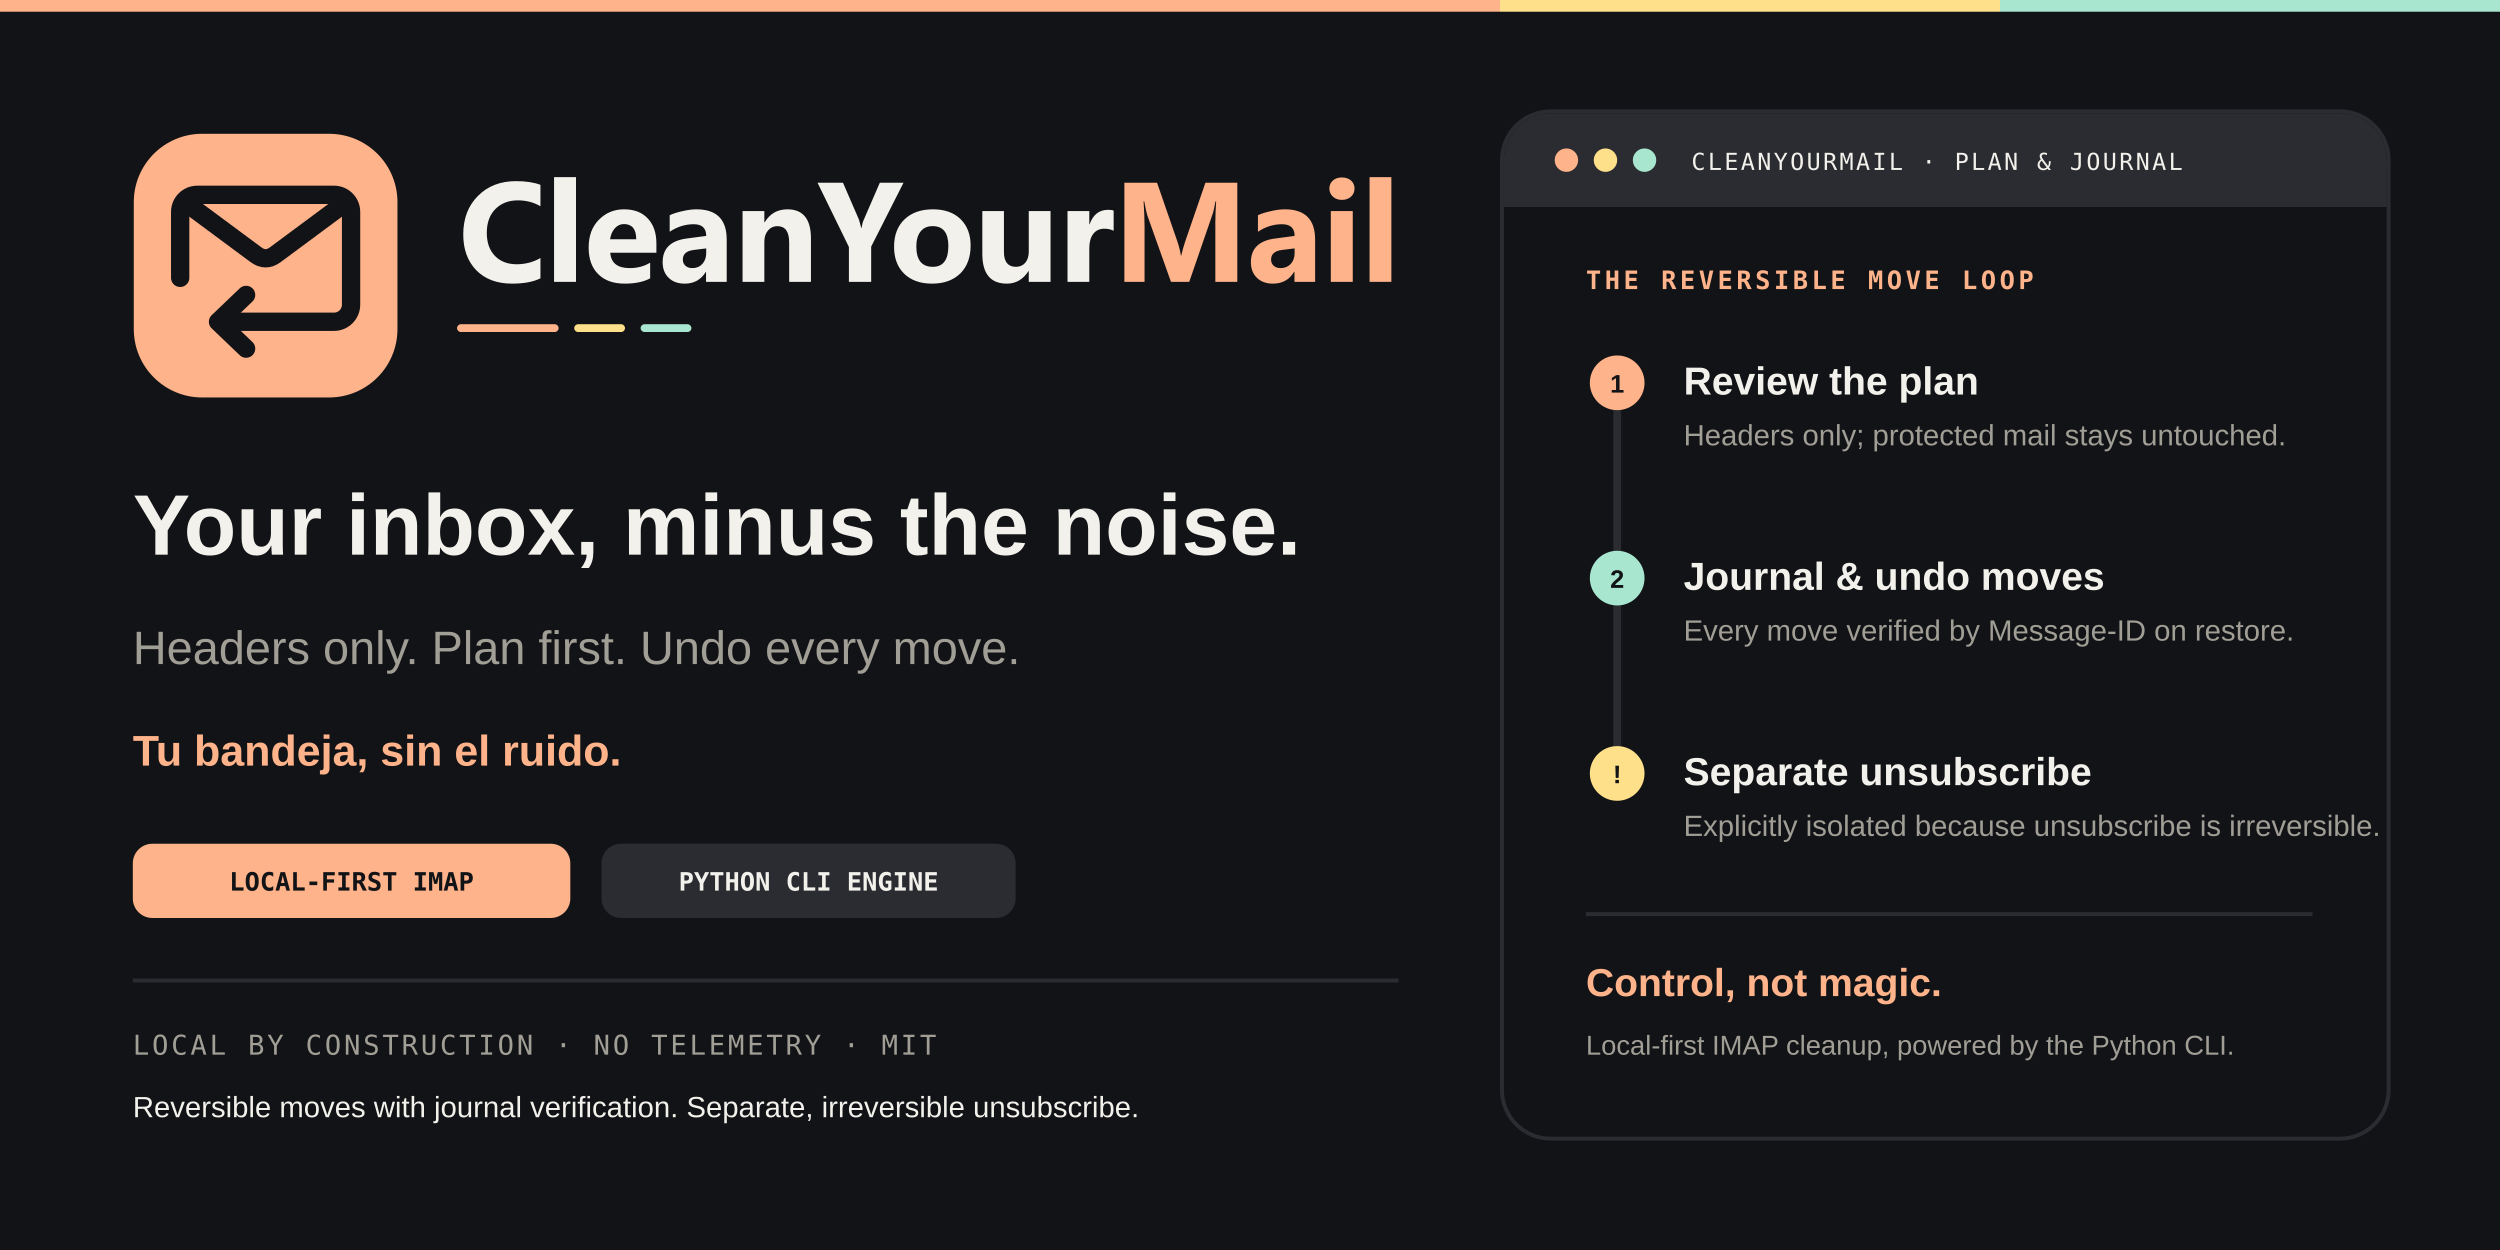
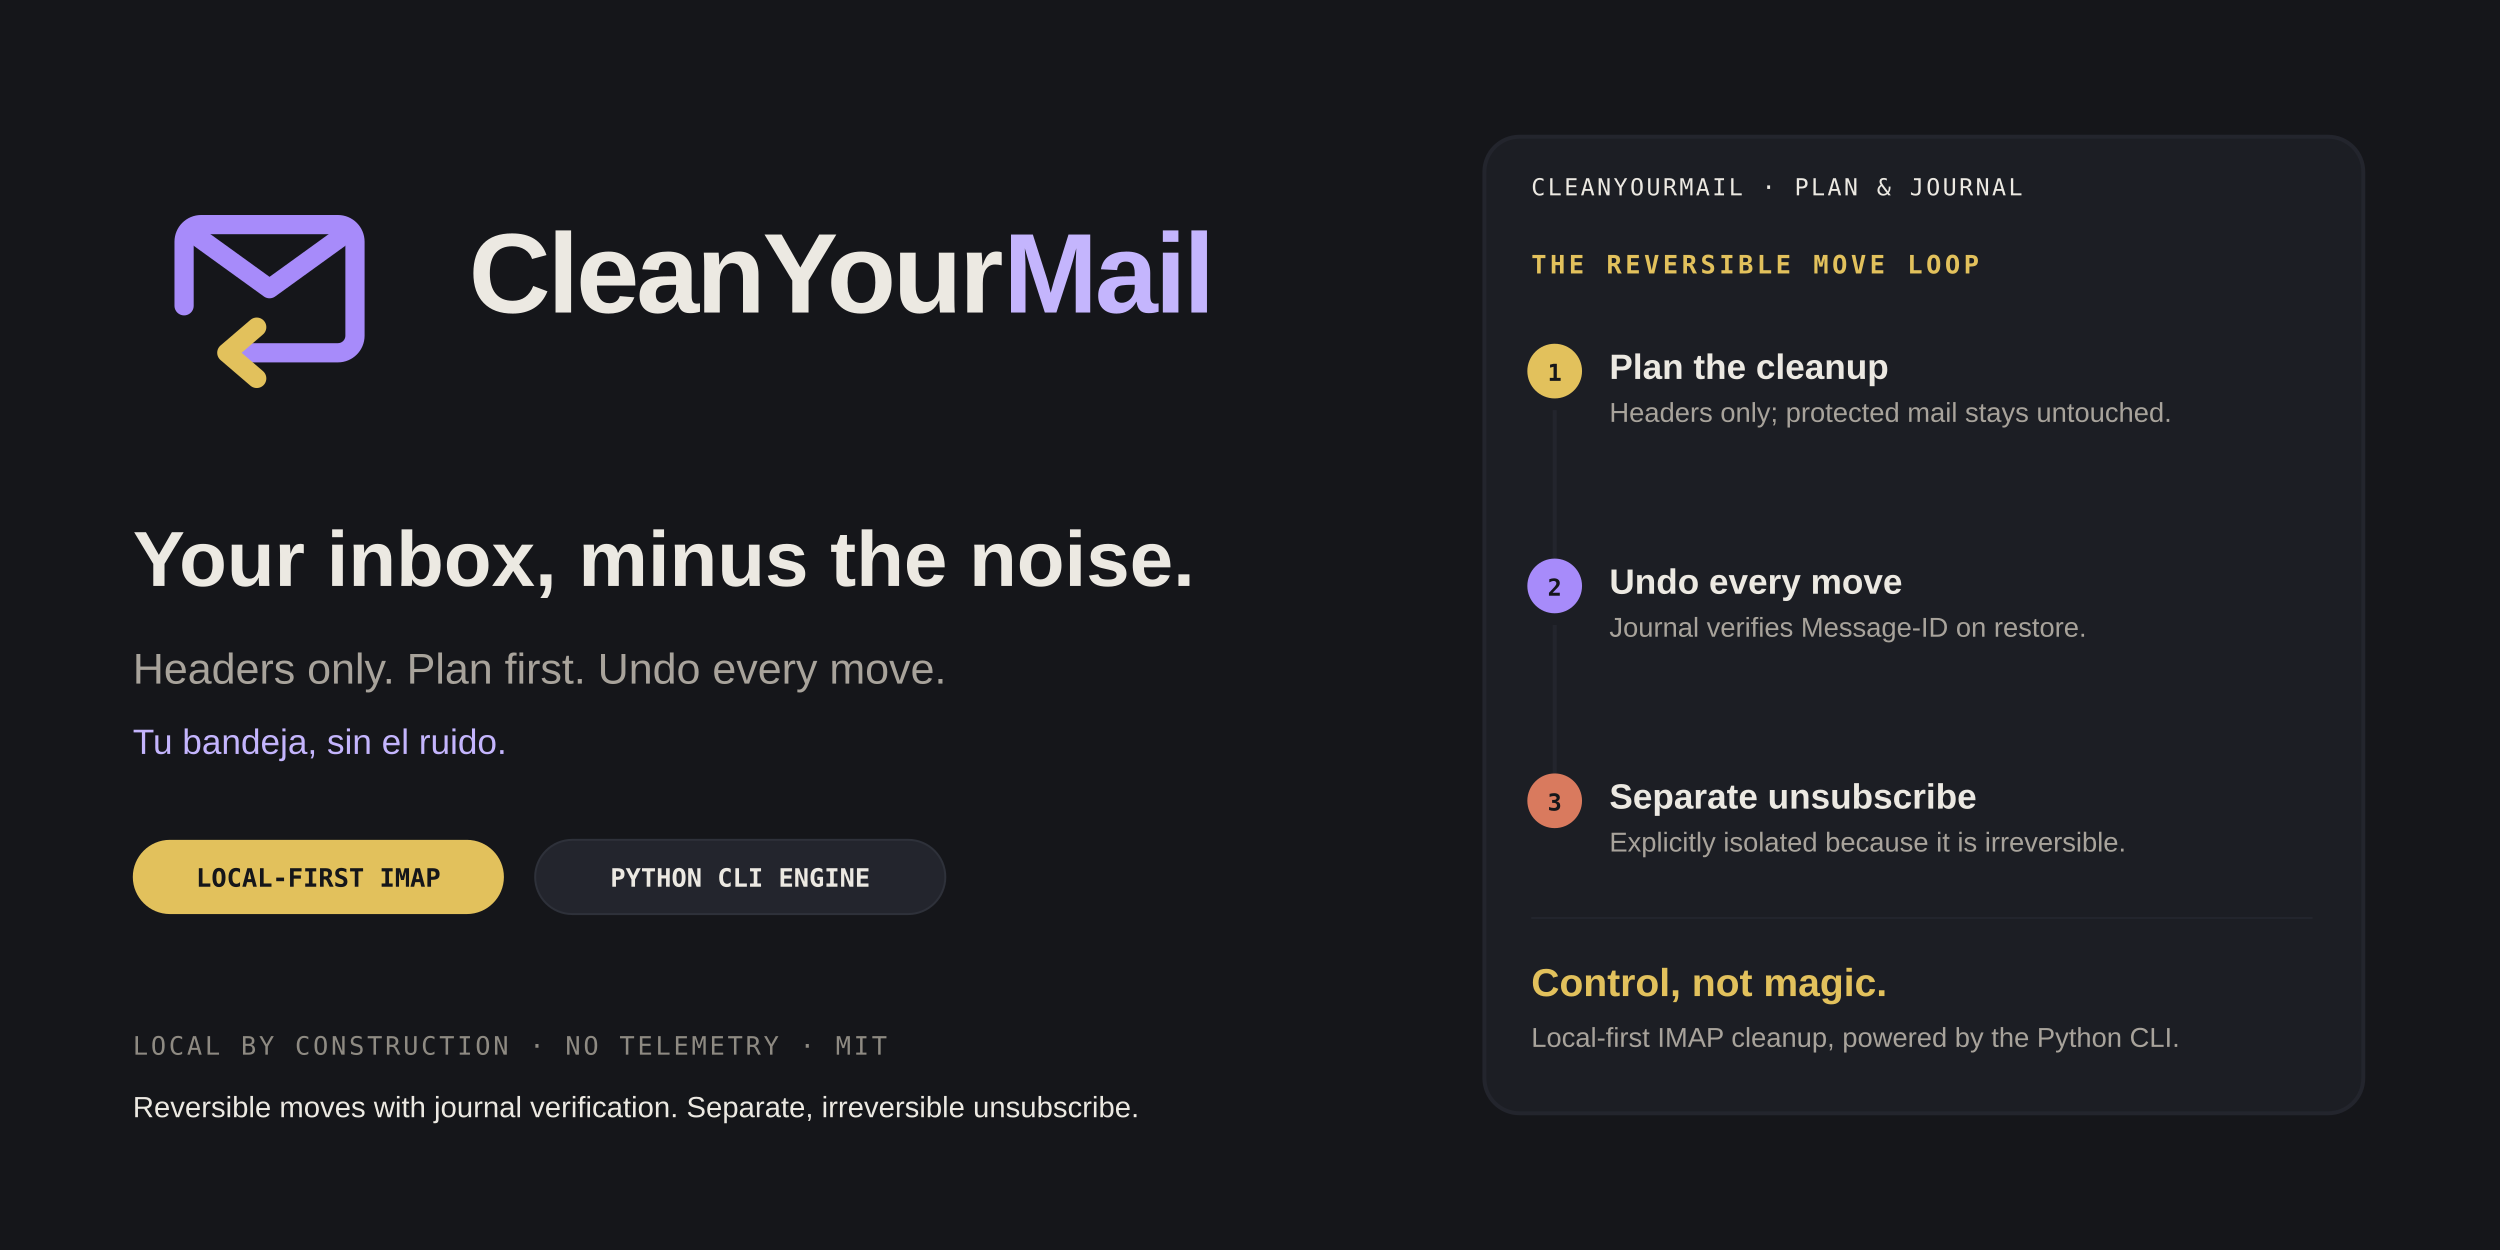
<svg xmlns="http://www.w3.org/2000/svg" width="1280" height="640" viewBox="0 0 1280 640" role="img" aria-labelledby="title desc">
-   <rect width="1280" height="640" fill="#121316" />
-   <rect x="0" y="0" width="768" height="6" fill="#FFB38A" />
-   <rect x="768" y="0" width="256" height="6" fill="#FFE08A" />
-   <rect x="1024" y="0" width="256" height="6" fill="#A8E6CF" />
-   <g transform="translate(56 56) scale(0.3125)">
-     <rect x="40" y="40" width="432" height="432" rx="112" fill="#FFB38A" />
-     <g fill="none" stroke="#121316" stroke-width="30" stroke-linecap="round" stroke-linejoin="round">
-       <path d="M116 276 V168 A28 28 0 0 1 144 140 H368 A28 28 0 0 1 396 168 V320 A28 28 0 0 1 368 348 H184" />
-       <path d="M124 152 L240 238 Q256 250 272 238 L388 152" />
-       <path d="M224 304 L178 348 L224 392" />
-     </g>
+   <rect width="1280" height="640" fill="#15161A" />
+   <rect x="68" y="80" width="140" height="140" rx="31" fill="#15161A" />
+   <g transform="translate(68 80) scale(2.1875)" fill="none" stroke-linecap="round" stroke-linejoin="round">
+     <path d="M12 35 V20 A4 4 0 0 1 16 16 H48 A4 4 0 0 1 52 20 V42 A4 4 0 0 1 48 46 H23" stroke="#A78BFA" stroke-width="4.5" />
+     <path d="M14 18 L32 31 L50 18" stroke="#A78BFA" stroke-width="4.5" />
+     <path d="M29 40 L22 46 L29 52" stroke="#E2C15C" stroke-width="4.5" />
  </g>
-   <g transform="translate(228 82) scale(0.82)">
-     <path fill="#F3F1EC" d="M59.4 73.8Q52.7 77.1 41.7 77.1Q27.5 77.1 19.3 68.7Q11.2 60.3 11.2 46.4Q11.2 31.5 20.4 22.3Q29.5 13.1 44.2 13.1Q53.2 13.1 59.4 15.4V28.8Q53.2 25.1 45.3 25.1Q36.6 25.1 31.2 30.6Q25.9 36 25.9 45.4Q25.9 54.4 30.9 59.7Q36 65 44.5 65Q52.7 65 59.4 61.1Z M81.6 76H67.9V10.6H81.6Z M131.8 57.8H103Q103.7 67.4 115.1 67.4Q122.4 67.4 127.9 64V73.8Q121.8 77.1 112 77.1Q101.3 77.1 95.4 71.1Q89.5 65.2 89.5 54.6Q89.5 43.6 95.9 37.2Q102.3 30.7 111.6 30.7Q121.2 30.7 126.5 36.5Q131.8 42.2 131.8 52ZM119.2 49.4Q119.2 39.9 111.5 39.9Q108.2 39.9 105.8 42.6Q103.4 45.4 102.9 49.4Z M175.7 76H162.8V69.7H162.7Q158.2 77.1 149.5 77.1Q143.1 77.1 139.4 73.4Q135.7 69.8 135.7 63.7Q135.7 50.8 150.9 48.9L162.9 47.3Q162.9 40 155.1 40Q147.2 40 140.1 44.7V34.4Q142.9 33 147.8 31.9Q152.8 30.7 156.8 30.7Q175.7 30.7 175.7 49.6ZM162.9 58V55.1L154.9 56.1Q148.3 57 148.3 62.1Q148.3 64.4 149.9 65.9Q151.5 67.4 154.3 67.4Q158.1 67.4 160.5 64.8Q162.9 62.1 162.9 58Z M228.3 76H214.7V51.4Q214.7 41.2 207.3 41.2Q203.8 41.2 201.5 43.9Q199.2 46.6 199.2 50.8V76H185.6V31.8H199.2V38.8H199.4Q204.3 30.7 213.6 30.7Q228.3 30.7 228.3 48.9Z M286.1 14.1 265.9 54V76H252V54.2L232.4 14.1H248.3L258.3 37.2Q258.5 37.9 259.7 42.3H259.9Q260.4 39.1 261.2 37.4L271.3 14.1Z M303.9 77.1Q292.9 77.1 286.5 70.9Q280.2 64.7 280.2 54.1Q280.2 43.1 286.8 36.9Q293.3 30.7 304.5 30.7Q315.5 30.7 321.8 36.9Q328 43.1 328 53.3Q328 64.3 321.6 70.7Q315.1 77.1 303.9 77.1ZM304.3 41.2Q299.4 41.2 296.8 44.5Q294.1 47.8 294.1 53.9Q294.1 66.6 304.4 66.6Q314.1 66.6 314.1 53.6Q314.1 41.2 304.3 41.2Z M377.9 76H364.3V69.3H364.1Q359.1 77.1 350.6 77.1Q335.3 77.1 335.3 58.5V31.8H348.8V57.3Q348.8 66.6 356.3 66.6Q359.9 66.6 362.1 64.1Q364.3 61.5 364.3 57.1V31.8H377.9Z M417.3 44.1Q414.8 42.8 411.5 42.8Q407.1 42.8 404.6 46Q402.1 49.3 402.1 54.9V76H388.5V31.8H402.1V40H402.3Q405.5 31 413.9 31Q416.1 31 417.3 31.5Z" />
-     <path fill="#FFB38A" d="M494.5 76H480.8V39Q480.8 33 481.3 25.7H480.9Q479.9 31.4 479 33.9L464.5 76H453.1L438.3 34.4Q437.7 32.7 436.4 25.7H436Q436.6 34.9 436.6 41.8V76H424V14.1H444.4L457.1 50.8Q458.6 55.2 459.3 59.6H459.5Q460.7 54.5 462 50.7L474.6 14.1H494.5Z M543.1 76H530.2V69.7H530Q525.6 77.1 516.8 77.1Q510.4 77.1 506.7 73.4Q503 69.8 503 63.7Q503 50.8 518.3 48.9L530.3 47.3Q530.3 40 522.4 40Q514.5 40 507.4 44.7V34.4Q510.2 33 515.2 31.9Q520.1 30.7 524.2 30.7Q543.1 30.7 543.1 49.6ZM530.3 58V55.1L522.2 56.1Q515.6 57 515.6 62.1Q515.6 64.4 517.2 65.9Q518.8 67.4 521.6 67.4Q525.4 67.4 527.9 64.8Q530.3 62.1 530.3 58Z M559.8 24.8Q556.4 24.8 554.2 22.8Q552 20.7 552 17.7Q552 14.7 554.2 12.7Q556.4 10.8 559.8 10.8Q563.3 10.8 565.5 12.7Q567.7 14.7 567.7 17.7Q567.7 20.8 565.5 22.8Q563.3 24.8 559.8 24.8ZM566.6 76H552.9V31.8H566.6Z M590.7 76H577.1V10.6H590.7Z" />
-   </g>
-   <g transform="translate(234 166)">
-     <rect x="0" y="0" width="52" height="4" rx="2" fill="#FFB38A" />
-     <rect x="60" y="0" width="26" height="4" rx="2" fill="#FFE08A" />
-     <rect x="94" y="0" width="26" height="4" rx="2" fill="#A8E6CF" />
-   </g>
-   <g font-family="Segoe UI, Helvetica Neue, Arial, sans-serif">
-     <text x="68" y="284" fill="#F3F1EC" font-size="44" font-weight="600">Your inbox, minus the noise.</text>
-     <text x="68" y="340" fill="#A19E96" font-size="24">Headers only. Plan first. Undo every move.</text>
-     <text x="68" y="392" fill="#FFB38A" font-size="22" font-weight="600">Tu bandeja, sin el ruido.</text>
-     <rect x="68" y="432" width="224" height="38" rx="10" fill="#FFB38A" />
-     <text x="180" y="456" text-anchor="middle" fill="#121316" font-family="Consolas, Menlo, monospace" font-size="13" font-weight="700">LOCAL-FIRST IMAP</text>
-     <rect x="308" y="432" width="212" height="38" rx="10" fill="#2A2C31" />
-     <text x="414" y="456" text-anchor="middle" fill="#F3F1EC" font-family="Consolas, Menlo, monospace" font-size="13" font-weight="700">PYTHON CLI ENGINE</text>
-     <path d="M68 502 H716" stroke="#2A2C31" stroke-width="2" />
-     <text x="68" y="540" fill="#A19E96" font-family="Consolas, Menlo, monospace" font-size="14" letter-spacing="1.4">LOCAL BY CONSTRUCTION · NO TELEMETRY · MIT</text>
-     <text x="68" y="572" fill="#F3F1EC" font-size="15">Reversible moves with journal verification. Separate, irreversible unsubscribe.</text>
-   </g>
-   <rect x="768" y="56" width="456" height="528" rx="26" fill="#2A2C31" />
-   <rect x="770" y="58" width="452" height="524" rx="24" fill="#121316" />
-   <rect x="770" y="58" width="452" height="48" rx="24" fill="#2A2C31" />
-   <rect x="770" y="82" width="452" height="24" fill="#2A2C31" />
-   <circle cx="802" cy="82" r="6" fill="#FFB38A" />
-   <circle cx="822" cy="82" r="6" fill="#FFE08A" />
-   <circle cx="842" cy="82" r="6" fill="#A8E6CF" />
-   <text x="866" y="87" fill="#F3F1EC" font-family="Consolas, Menlo, monospace" font-size="12" letter-spacing="1.2">CLEANYOURMAIL · PLAN &amp; JOURNAL</text>
-   <g font-family="Segoe UI, Helvetica Neue, Arial, sans-serif">
-     <text x="812" y="148" fill="#FFB38A" font-family="Consolas, Menlo, monospace" font-size="13" font-weight="700" letter-spacing="1.8">THE REVERSIBLE MOVE LOOP</text>
-     <path d="M828 196 V396" stroke="#2A2C31" stroke-width="4" />
-     <circle cx="828" cy="196" r="14" fill="#FFB38A" />
-     <text x="828" y="201" text-anchor="middle" fill="#121316" font-size="13" font-weight="700">1</text>
-     <text x="862" y="202" fill="#F3F1EC" font-size="20" font-weight="600">Review the plan</text>
-     <text x="862" y="228" fill="#A19E96" font-size="15">Headers only; protected mail stays untouched.</text>
-     <circle cx="828" cy="296" r="14" fill="#A8E6CF" />
-     <text x="828" y="301" text-anchor="middle" fill="#121316" font-size="13" font-weight="700">2</text>
-     <text x="862" y="302" fill="#F3F1EC" font-size="20" font-weight="600">Journal &amp; undo moves</text>
-     <text x="862" y="328" fill="#A19E96" font-size="15">Every move verified by Message-ID on restore.</text>
-     <circle cx="828" cy="396" r="14" fill="#FFE08A" />
-     <text x="828" y="401" text-anchor="middle" fill="#121316" font-size="13" font-weight="700">!</text>
-     <text x="862" y="402" fill="#F3F1EC" font-size="20" font-weight="600">Separate unsubscribe</text>
-     <text x="862" y="428" fill="#A19E96" font-size="15">Explicitly isolated because unsubscribe is irreversible.</text>
-     <path d="M812 468 H1184" stroke="#2A2C31" stroke-width="2" />
-     <text x="812" y="510" fill="#FFB38A" font-size="20" font-weight="600">Control, not magic.</text>
-     <text x="812" y="540" fill="#A19E96" font-size="14">Local-first IMAP cleanup, powered by the Python CLI.</text>
-   </g>
+   <text x="240" y="160" fill="#ECE9E2" font-family="Segoe UI, Helvetica Neue, Arial, sans-serif" font-size="58" font-weight="700" letter-spacing="-1.5">CleanYour<tspan fill="#C4B5FD">Mail</tspan>
+   </text>
+   <text x="68" y="300" fill="#ECE9E2" font-family="Segoe UI, Helvetica Neue, Arial, sans-serif" font-size="40" font-weight="600">Your inbox, minus the noise.</text>
+   <text x="68" y="350" fill="#A8A39B" font-family="Segoe UI, Helvetica Neue, Arial, sans-serif" font-size="22">Headers only. Plan first. Undo every move.</text>
+   <text x="68" y="386" fill="#C4B5FD" font-family="Segoe UI, Helvetica Neue, Arial, sans-serif" font-size="18">Tu bandeja, sin el ruido.</text>
+   <rect x="68" y="430" width="190" height="38" rx="19" fill="#E2C15C" />
+   <text x="163" y="454" text-anchor="middle" fill="#15161A" font-family="Consolas, Menlo, monospace" font-size="13" font-weight="700">LOCAL-FIRST IMAP</text>
+   <rect x="274" y="430" width="210" height="38" rx="19" fill="#23252D" stroke="#2E313A" stroke-width="1" />
+   <text x="379" y="454" text-anchor="middle" fill="#ECE9E2" font-family="Consolas, Menlo, monospace" font-size="13" font-weight="700">PYTHON CLI ENGINE</text>
+   <text x="68" y="540" fill="#8E8A82" font-family="Consolas, Menlo, monospace" font-size="13" letter-spacing="1.4">LOCAL BY CONSTRUCTION · NO TELEMETRY · MIT</text>
+   <text x="68" y="572" fill="#ECE9E2" font-family="Segoe UI, Helvetica Neue, Arial, sans-serif" font-size="15">Reversible moves with journal verification. Separate, irreversible unsubscribe.</text>
+   <rect x="760" y="70" width="450" height="500" rx="18" fill="#1C1E24" stroke="#23252D" stroke-width="2" />
+   <text x="784" y="100" fill="#ECE9E2" font-family="Consolas, Menlo, monospace" font-size="12" letter-spacing="1.2">CLEANYOURMAIL · PLAN &amp; JOURNAL</text>
+   <text x="784" y="140" fill="#E2C15C" font-family="Consolas, Menlo, monospace" font-size="13" font-weight="700" letter-spacing="1.8">THE REVERSIBLE MOVE LOOP</text>
+   <circle cx="796" cy="190" r="14" fill="#E2C15C" />
+   <text x="796" y="195" text-anchor="middle" fill="#15161A" font-family="Consolas, Menlo, monospace" font-size="12" font-weight="700">1</text>
+   <text x="824" y="194" fill="#ECE9E2" font-family="Segoe UI, Helvetica Neue, Arial, sans-serif" font-size="18" font-weight="600">Plan the cleanup</text>
+   <text x="824" y="216" fill="#A8A39B" font-family="Segoe UI, Helvetica Neue, Arial, sans-serif" font-size="14">Headers only; protected mail stays untouched.</text>
+   <line x1="796" y1="210" x2="796" y2="300" stroke="#23252D" stroke-width="2" />
+   <circle cx="796" cy="300" r="14" fill="#A78BFA" />
+   <text x="796" y="305" text-anchor="middle" fill="#15161A" font-family="Consolas, Menlo, monospace" font-size="12" font-weight="700">2</text>
+   <text x="824" y="304" fill="#ECE9E2" font-family="Segoe UI, Helvetica Neue, Arial, sans-serif" font-size="18" font-weight="600">Undo every move</text>
+   <text x="824" y="326" fill="#A8A39B" font-family="Segoe UI, Helvetica Neue, Arial, sans-serif" font-size="14">Journal verifies Message-ID on restore.</text>
+   <line x1="796" y1="320" x2="796" y2="410" stroke="#23252D" stroke-width="2" />
+   <circle cx="796" cy="410" r="14" fill="#D97A5E" />
+   <text x="796" y="415" text-anchor="middle" fill="#15161A" font-family="Consolas, Menlo, monospace" font-size="12" font-weight="700">3</text>
+   <text x="824" y="414" fill="#ECE9E2" font-family="Segoe UI, Helvetica Neue, Arial, sans-serif" font-size="18" font-weight="600">Separate unsubscribe</text>
+   <text x="824" y="436" fill="#A8A39B" font-family="Segoe UI, Helvetica Neue, Arial, sans-serif" font-size="14">Explicitly isolated because it is irreversible.</text>
+   <line x1="784" y1="470" x2="1184" y2="470" stroke="#23252D" stroke-width="1" />
+   <text x="784" y="510" fill="#E2C15C" font-family="Segoe UI, Helvetica Neue, Arial, sans-serif" font-size="20" font-weight="600">Control, not magic.</text>
+   <text x="784" y="536" fill="#A8A39B" font-family="Segoe UI, Helvetica Neue, Arial, sans-serif" font-size="14">Local-first IMAP cleanup, powered by the Python CLI.</text>
</svg>
